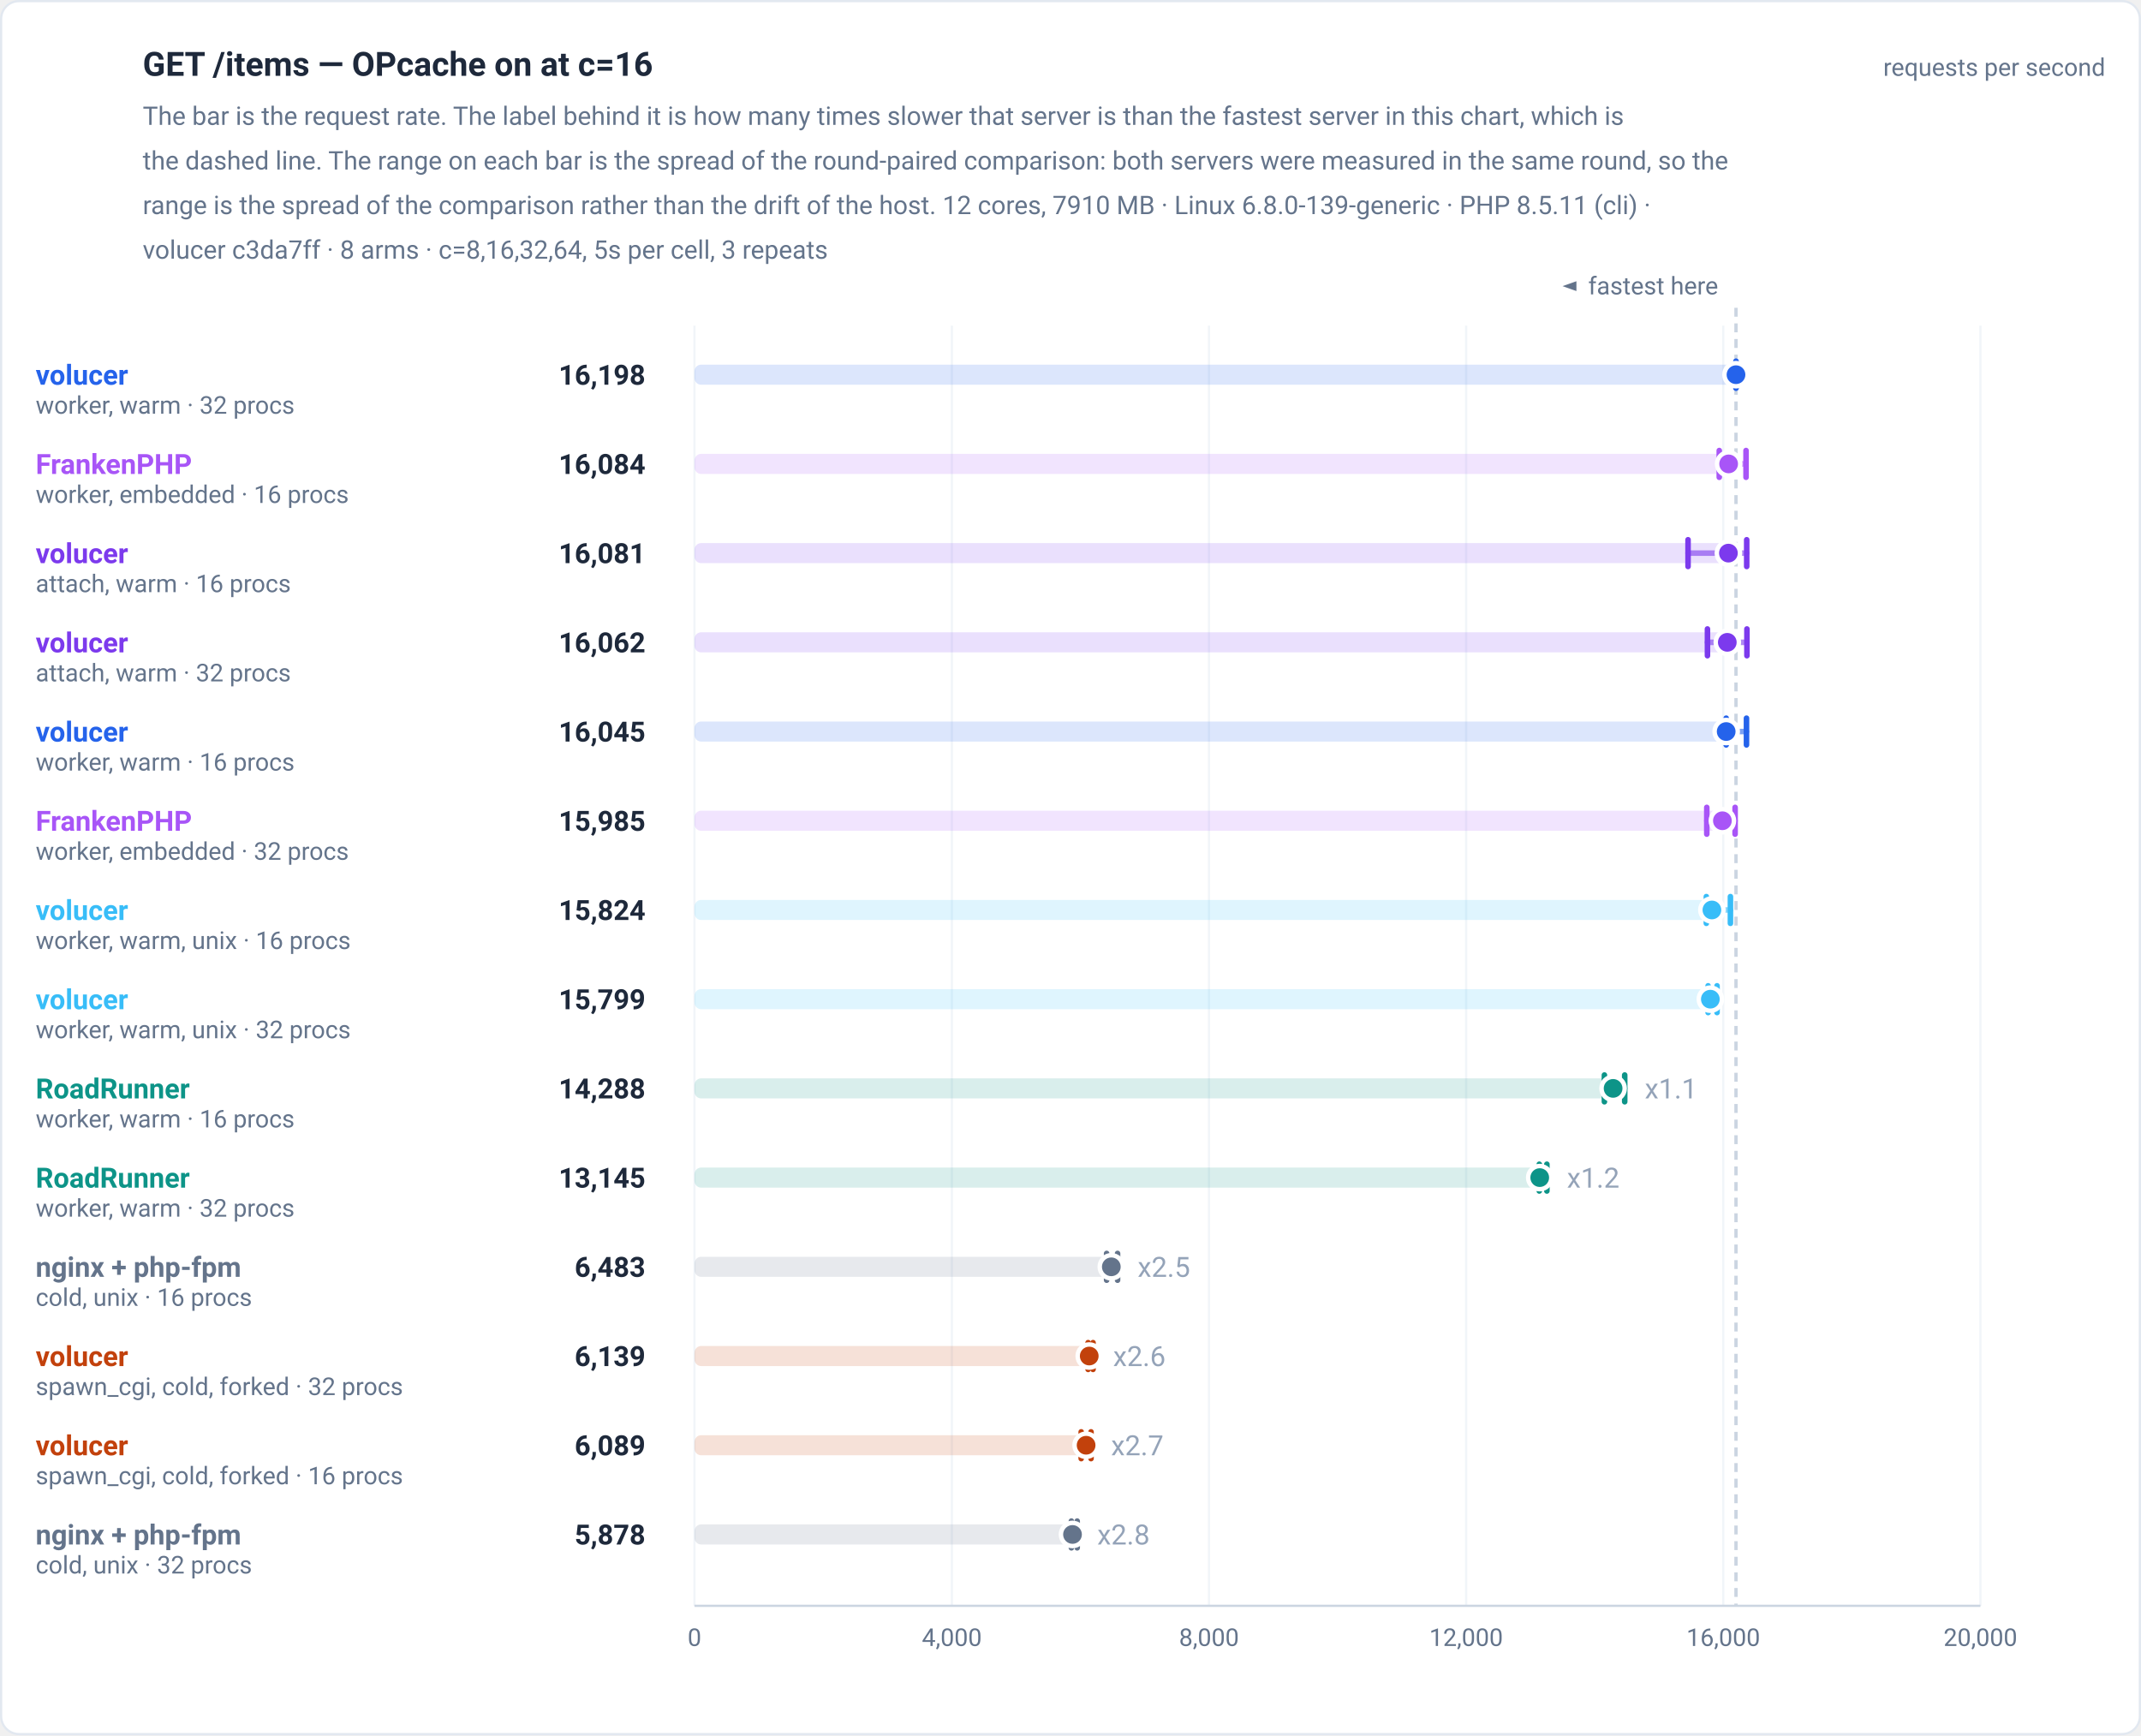
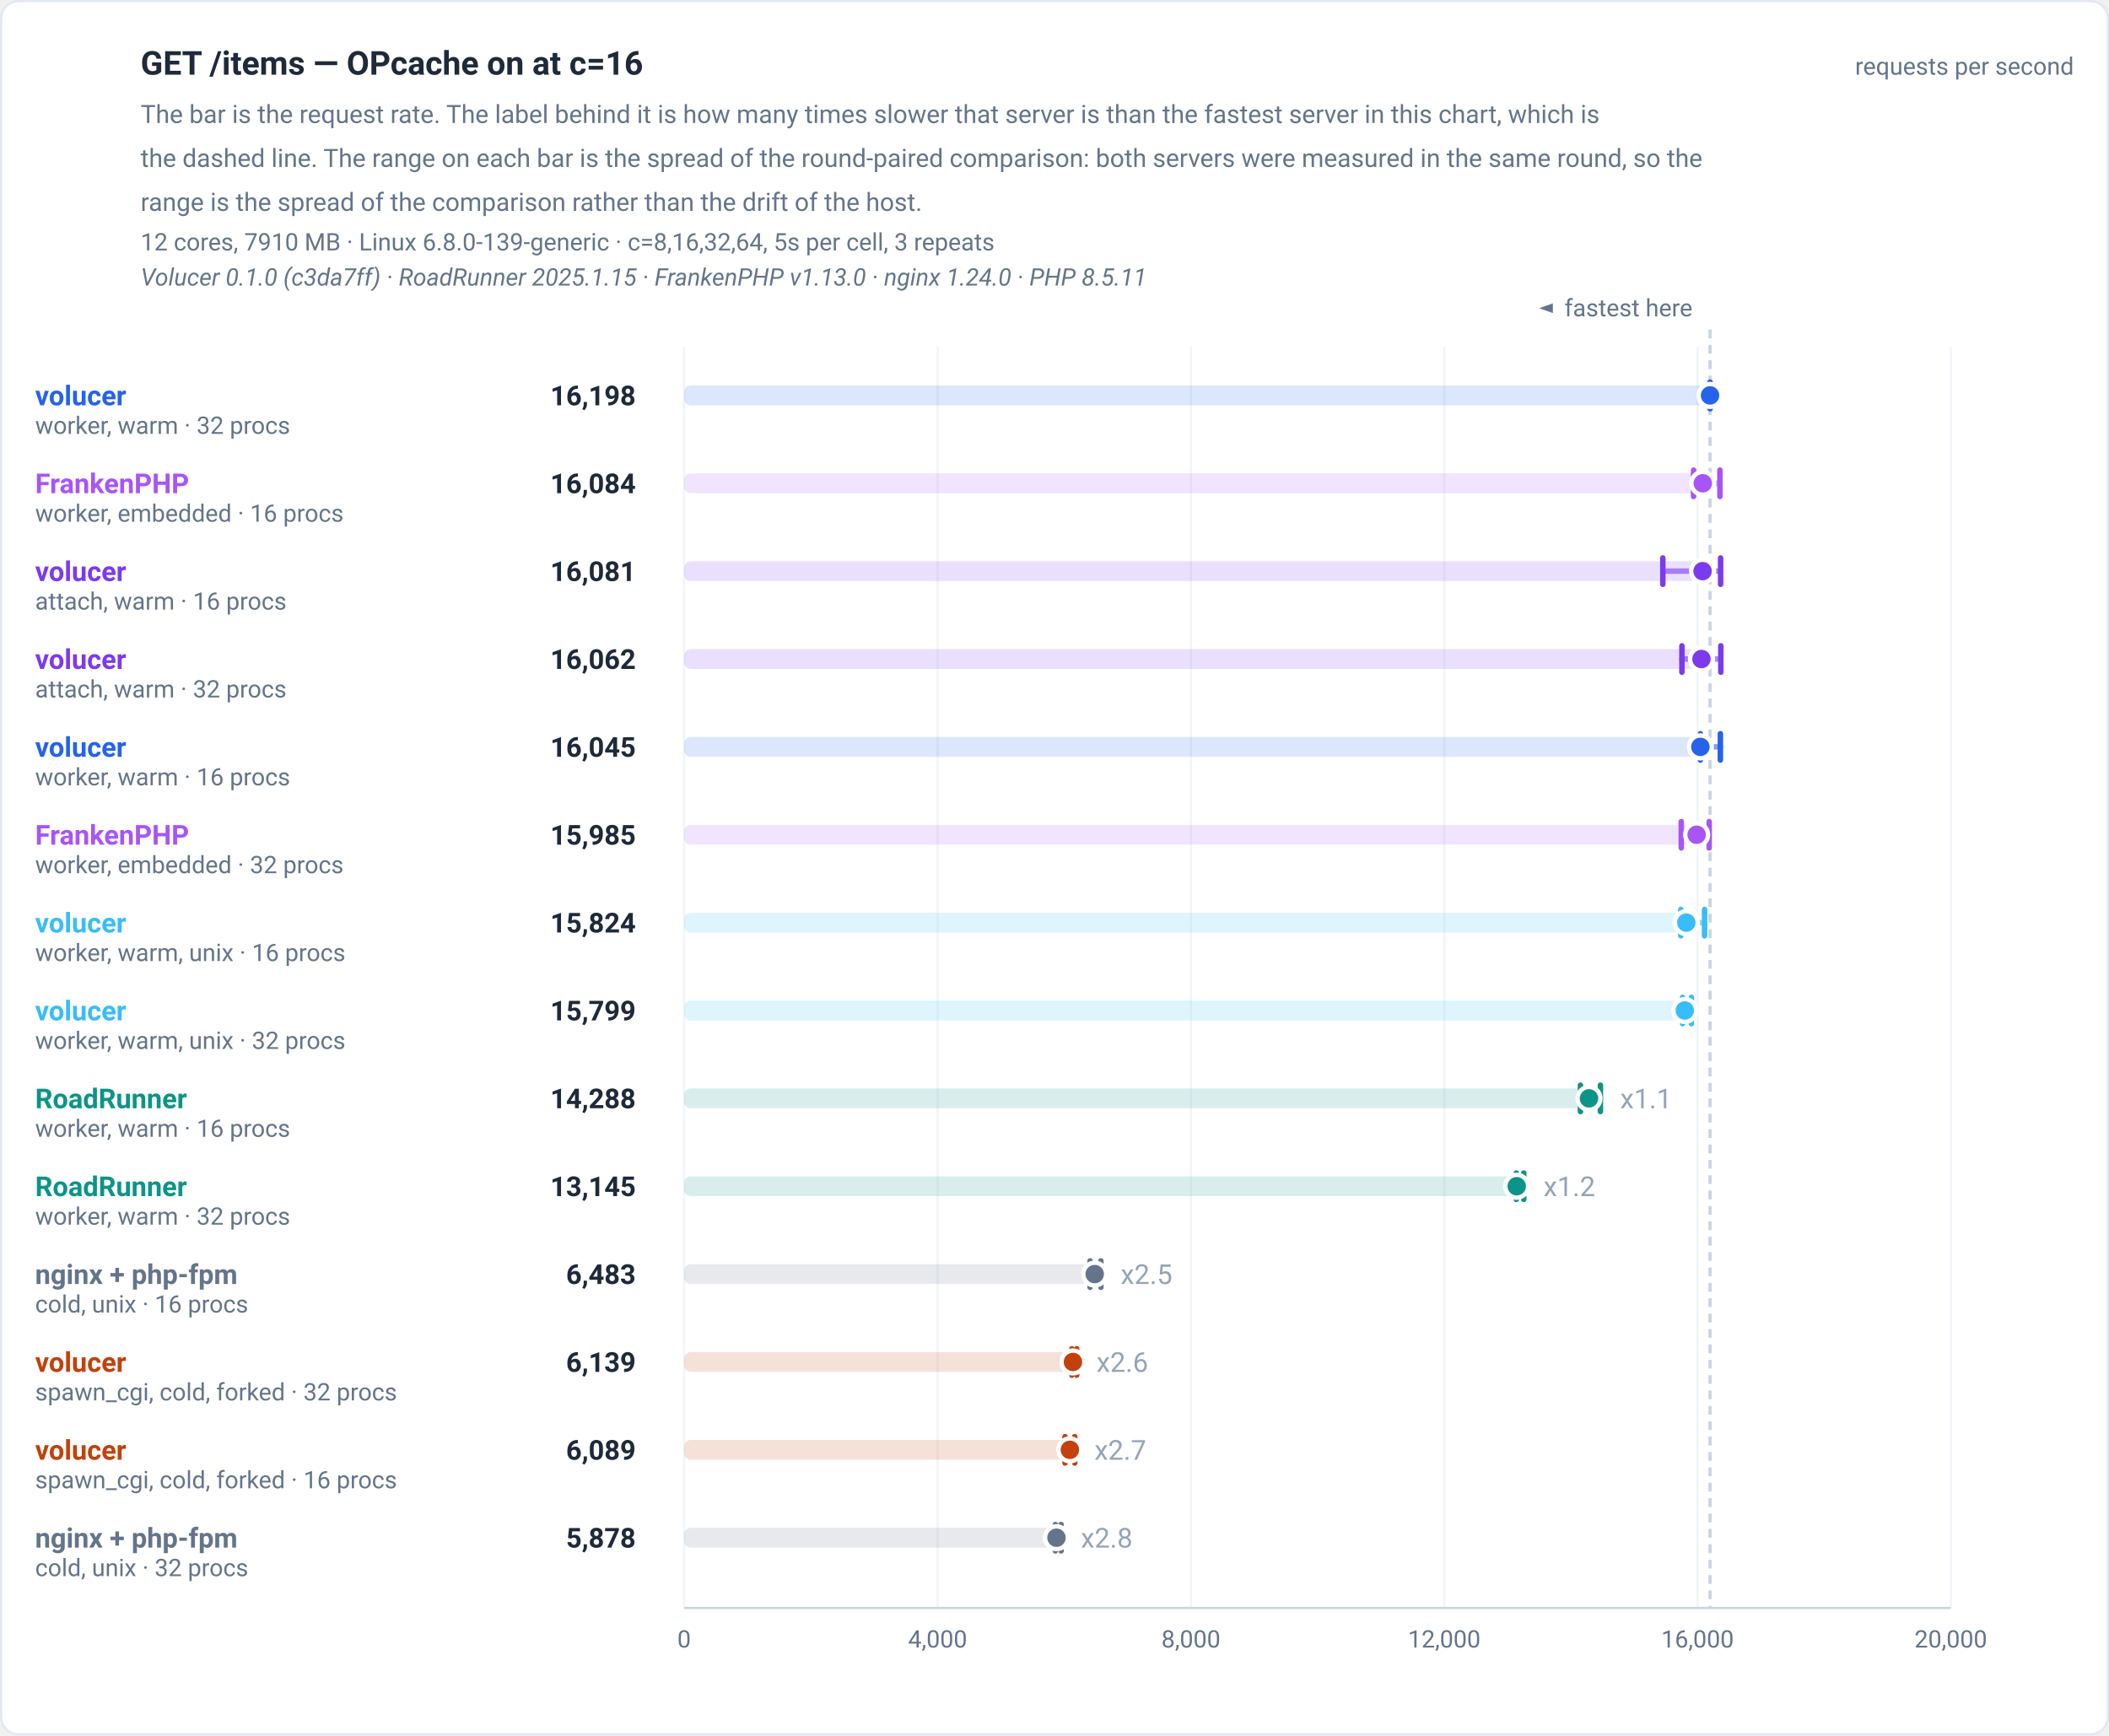
- <svg xmlns="http://www.w3.org/2000/svg" width="960" height="778" viewBox="0 0 960 778" role="img" aria-label="GET /items — OPcache on at c=16">
-   <rect x="0.5" y="0.5" width="959" height="777" rx="8" fill="#ffffff" stroke="#e2e8f0" />
+ <svg xmlns="http://www.w3.org/2000/svg" width="960" height="790" viewBox="0 0 960 790" role="img" aria-label="GET /items — OPcache on at c=16">
+   <rect x="0.5" y="0.5" width="959" height="789" rx="8" fill="#ffffff" stroke="#e2e8f0" />
  <text x="64.0" y="34.0" font-family="-apple-system,BlinkMacSystemFont,'Segoe UI',Roboto,Helvetica,Arial,sans-serif" font-size="15" fill="#1e293b" text-anchor="start" font-weight="600">GET /items — OPcache on at c=16</text>
  <text x="64.0" y="56.0" font-family="-apple-system,BlinkMacSystemFont,'Segoe UI',Roboto,Helvetica,Arial,sans-serif" font-size="11.5" fill="#64748b" text-anchor="start" font-weight="normal">The bar is the request rate. The label behind it is how many times slower that server is than the fastest server in this chart, which is</text>
  <text x="64.0" y="76.0" font-family="-apple-system,BlinkMacSystemFont,'Segoe UI',Roboto,Helvetica,Arial,sans-serif" font-size="11.5" fill="#64748b" text-anchor="start" font-weight="normal">the dashed line. The range on each bar is the spread of the round-paired comparison: both servers were measured in the same round, so the</text>
-   <text x="64.0" y="96.0" font-family="-apple-system,BlinkMacSystemFont,'Segoe UI',Roboto,Helvetica,Arial,sans-serif" font-size="11.5" fill="#64748b" text-anchor="start" font-weight="normal">range is the spread of the comparison rather than the drift of the host. 12 cores, 7910 MB · Linux 6.8.0-139-generic · PHP 8.5.11 (cli) ·</text>
-   <text x="64.0" y="116.0" font-family="-apple-system,BlinkMacSystemFont,'Segoe UI',Roboto,Helvetica,Arial,sans-serif" font-size="11.5" fill="#64748b" text-anchor="start" font-weight="normal">volucer c3da7ff · 8 arms · c=8,16,32,64, 5s per cell, 3 repeats</text>
+   <text x="64.0" y="96.0" font-family="-apple-system,BlinkMacSystemFont,'Segoe UI',Roboto,Helvetica,Arial,sans-serif" font-size="11.5" fill="#64748b" text-anchor="start" font-weight="normal">range is the spread of the comparison rather than the drift of the host.</text>
+   <text x="64.0" y="114.0" font-family="-apple-system,BlinkMacSystemFont,'Segoe UI',Roboto,Helvetica,Arial,sans-serif" font-size="11" fill="#64748b" text-anchor="start" font-weight="normal">12 cores, 7910 MB · Linux 6.8.0-139-generic · c=8,16,32,64, 5s per cell, 3 repeats</text>
+   <text x="64.0" y="130.0" font-family="-apple-system,BlinkMacSystemFont,'Segoe UI',Roboto,Helvetica,Arial,sans-serif" font-size="11" fill="#64748b" text-anchor="start" font-weight="normal" font-style="italic">Volucer 0.1.0 (c3da7ff) · RoadRunner 2025.1.15 · FrankenPHP v1.13.0 · nginx 1.24.0 · PHP 8.5.11</text>
  <text x="944.0" y="34.0" font-family="-apple-system,BlinkMacSystemFont,'Segoe UI',Roboto,Helvetica,Arial,sans-serif" font-size="11" fill="#64748b" text-anchor="end" font-weight="normal">requests per second</text>
-   <line x1="311.4" y1="146.0" x2="311.4" y2="720.0" stroke="#f1f5f9" stroke-width="1" />
-   <text x="311.4" y="738.0" font-family="-apple-system,BlinkMacSystemFont,'Segoe UI',Roboto,Helvetica,Arial,sans-serif" font-size="11" fill="#64748b" text-anchor="middle" font-weight="normal">0</text>
-   <line x1="426.8" y1="146.0" x2="426.8" y2="720.0" stroke="#f1f5f9" stroke-width="1" />
-   <text x="426.8" y="738.0" font-family="-apple-system,BlinkMacSystemFont,'Segoe UI',Roboto,Helvetica,Arial,sans-serif" font-size="11" fill="#64748b" text-anchor="middle" font-weight="normal">4,000</text>
-   <line x1="542.1" y1="146.0" x2="542.1" y2="720.0" stroke="#f1f5f9" stroke-width="1" />
-   <text x="542.1" y="738.0" font-family="-apple-system,BlinkMacSystemFont,'Segoe UI',Roboto,Helvetica,Arial,sans-serif" font-size="11" fill="#64748b" text-anchor="middle" font-weight="normal">8,000</text>
-   <line x1="657.4" y1="146.0" x2="657.4" y2="720.0" stroke="#f1f5f9" stroke-width="1" />
-   <text x="657.4" y="738.0" font-family="-apple-system,BlinkMacSystemFont,'Segoe UI',Roboto,Helvetica,Arial,sans-serif" font-size="11" fill="#64748b" text-anchor="middle" font-weight="normal">12,000</text>
-   <line x1="772.7" y1="146.0" x2="772.7" y2="720.0" stroke="#f1f5f9" stroke-width="1" />
-   <text x="772.7" y="738.0" font-family="-apple-system,BlinkMacSystemFont,'Segoe UI',Roboto,Helvetica,Arial,sans-serif" font-size="11" fill="#64748b" text-anchor="middle" font-weight="normal">16,000</text>
-   <line x1="888.0" y1="146.0" x2="888.0" y2="720.0" stroke="#f1f5f9" stroke-width="1" />
-   <text x="888.0" y="738.0" font-family="-apple-system,BlinkMacSystemFont,'Segoe UI',Roboto,Helvetica,Arial,sans-serif" font-size="11" fill="#64748b" text-anchor="middle" font-weight="normal">20,000</text>
-   <line x1="778.4" y1="138.0" x2="778.4" y2="720.0" stroke="#cbd5e1" stroke-width="1.5" stroke-dasharray="4 3" />
-   <text x="770.4" y="132.0" font-family="-apple-system,BlinkMacSystemFont,'Segoe UI',Roboto,Helvetica,Arial,sans-serif" font-size="11" fill="#64748b" text-anchor="end" font-weight="normal">◄ fastest here</text>
-   <line x1="311.4" y1="720.0" x2="888.0" y2="720.0" stroke="#cbd5e1" stroke-width="1" />
-   <rect x="311.4" y="163.5" width="467.0" height="9.0" rx="3" fill="#2563eb" fill-opacity="0.16" />
-   <line x1="778.4" y1="168.0" x2="778.4" y2="168.0" stroke="#2563eb" stroke-width="2.5" stroke-linecap="round" opacity="0.6" />
-   <line x1="778.4" y1="162.0" x2="778.4" y2="174.0" stroke="#2563eb" stroke-width="2.5" stroke-linecap="round" />
-   <line x1="778.4" y1="162.0" x2="778.4" y2="174.0" stroke="#2563eb" stroke-width="2.5" stroke-linecap="round" />
-   <circle cx="778.4" cy="168.0" r="5.2" fill="#2563eb" stroke="#ffffff" stroke-width="2" />
-   <text x="16.0" y="172.5" font-family="-apple-system,BlinkMacSystemFont,'Segoe UI',Roboto,Helvetica,Arial,sans-serif" font-size="12.5" fill="#2563eb" text-anchor="start" font-weight="700">volucer</text>
-   <text x="16.0" y="185.5" font-family="-apple-system,BlinkMacSystemFont,'Segoe UI',Roboto,Helvetica,Arial,sans-serif" font-size="11" fill="#64748b" text-anchor="start" font-weight="normal">worker, warm · 32 procs</text>
-   <text x="289.4" y="172.5" font-family="-apple-system,BlinkMacSystemFont,'Segoe UI',Roboto,Helvetica,Arial,sans-serif" font-size="12.5" fill="#1e293b" text-anchor="end" font-weight="700">16,198</text>
-   <rect x="311.4" y="203.5" width="463.7" height="9.0" rx="3" fill="#a855f7" fill-opacity="0.16" />
-   <line x1="770.9" y1="208.0" x2="782.9" y2="208.0" stroke="#a855f7" stroke-width="2.5" stroke-linecap="round" opacity="0.6" />
-   <line x1="770.9" y1="202.0" x2="770.9" y2="214.0" stroke="#a855f7" stroke-width="2.5" stroke-linecap="round" />
-   <line x1="782.9" y1="202.0" x2="782.9" y2="214.0" stroke="#a855f7" stroke-width="2.5" stroke-linecap="round" />
-   <circle cx="775.1" cy="208.0" r="5.2" fill="#a855f7" stroke="#ffffff" stroke-width="2" />
-   <text x="16.0" y="212.5" font-family="-apple-system,BlinkMacSystemFont,'Segoe UI',Roboto,Helvetica,Arial,sans-serif" font-size="12.5" fill="#a855f7" text-anchor="start" font-weight="700">FrankenPHP</text>
-   <text x="16.0" y="225.5" font-family="-apple-system,BlinkMacSystemFont,'Segoe UI',Roboto,Helvetica,Arial,sans-serif" font-size="11" fill="#64748b" text-anchor="start" font-weight="normal">worker, embedded · 16 procs</text>
-   <text x="289.4" y="212.5" font-family="-apple-system,BlinkMacSystemFont,'Segoe UI',Roboto,Helvetica,Arial,sans-serif" font-size="12.5" fill="#1e293b" text-anchor="end" font-weight="700">16,084</text>
-   <rect x="311.4" y="243.5" width="463.6" height="9.0" rx="3" fill="#7c3aed" fill-opacity="0.16" />
-   <line x1="756.9" y1="248.0" x2="783.2" y2="248.0" stroke="#7c3aed" stroke-width="2.5" stroke-linecap="round" opacity="0.6" />
-   <line x1="756.9" y1="242.0" x2="756.9" y2="254.0" stroke="#7c3aed" stroke-width="2.5" stroke-linecap="round" />
-   <line x1="783.2" y1="242.0" x2="783.2" y2="254.0" stroke="#7c3aed" stroke-width="2.5" stroke-linecap="round" />
-   <circle cx="775.0" cy="248.0" r="5.2" fill="#7c3aed" stroke="#ffffff" stroke-width="2" />
-   <text x="16.0" y="252.5" font-family="-apple-system,BlinkMacSystemFont,'Segoe UI',Roboto,Helvetica,Arial,sans-serif" font-size="12.5" fill="#7c3aed" text-anchor="start" font-weight="700">volucer</text>
-   <text x="16.0" y="265.5" font-family="-apple-system,BlinkMacSystemFont,'Segoe UI',Roboto,Helvetica,Arial,sans-serif" font-size="11" fill="#64748b" text-anchor="start" font-weight="normal">attach, warm · 16 procs</text>
-   <text x="289.4" y="252.5" font-family="-apple-system,BlinkMacSystemFont,'Segoe UI',Roboto,Helvetica,Arial,sans-serif" font-size="12.5" fill="#1e293b" text-anchor="end" font-weight="700">16,081</text>
-   <rect x="311.4" y="283.5" width="463.0" height="9.0" rx="3" fill="#7c3aed" fill-opacity="0.16" />
-   <line x1="765.6" y1="288.0" x2="783.3" y2="288.0" stroke="#7c3aed" stroke-width="2.5" stroke-linecap="round" opacity="0.6" />
-   <line x1="765.6" y1="282.0" x2="765.6" y2="294.0" stroke="#7c3aed" stroke-width="2.5" stroke-linecap="round" />
-   <line x1="783.3" y1="282.0" x2="783.3" y2="294.0" stroke="#7c3aed" stroke-width="2.5" stroke-linecap="round" />
-   <circle cx="774.5" cy="288.0" r="5.2" fill="#7c3aed" stroke="#ffffff" stroke-width="2" />
-   <text x="16.0" y="292.5" font-family="-apple-system,BlinkMacSystemFont,'Segoe UI',Roboto,Helvetica,Arial,sans-serif" font-size="12.5" fill="#7c3aed" text-anchor="start" font-weight="700">volucer</text>
-   <text x="16.0" y="305.5" font-family="-apple-system,BlinkMacSystemFont,'Segoe UI',Roboto,Helvetica,Arial,sans-serif" font-size="11" fill="#64748b" text-anchor="start" font-weight="normal">attach, warm · 32 procs</text>
-   <text x="289.4" y="292.5" font-family="-apple-system,BlinkMacSystemFont,'Segoe UI',Roboto,Helvetica,Arial,sans-serif" font-size="12.5" fill="#1e293b" text-anchor="end" font-weight="700">16,062</text>
-   <rect x="311.4" y="323.5" width="462.5" height="9.0" rx="3" fill="#2563eb" fill-opacity="0.16" />
-   <line x1="774.0" y1="328.0" x2="783.1" y2="328.0" stroke="#2563eb" stroke-width="2.5" stroke-linecap="round" opacity="0.6" />
-   <line x1="774.0" y1="322.0" x2="774.0" y2="334.0" stroke="#2563eb" stroke-width="2.5" stroke-linecap="round" />
-   <line x1="783.1" y1="322.0" x2="783.1" y2="334.0" stroke="#2563eb" stroke-width="2.5" stroke-linecap="round" />
-   <circle cx="774.0" cy="328.0" r="5.2" fill="#2563eb" stroke="#ffffff" stroke-width="2" />
-   <text x="16.0" y="332.5" font-family="-apple-system,BlinkMacSystemFont,'Segoe UI',Roboto,Helvetica,Arial,sans-serif" font-size="12.5" fill="#2563eb" text-anchor="start" font-weight="700">volucer</text>
-   <text x="16.0" y="345.5" font-family="-apple-system,BlinkMacSystemFont,'Segoe UI',Roboto,Helvetica,Arial,sans-serif" font-size="11" fill="#64748b" text-anchor="start" font-weight="normal">worker, warm · 16 procs</text>
-   <text x="289.4" y="332.5" font-family="-apple-system,BlinkMacSystemFont,'Segoe UI',Roboto,Helvetica,Arial,sans-serif" font-size="12.5" fill="#1e293b" text-anchor="end" font-weight="700">16,045</text>
-   <rect x="311.4" y="363.5" width="460.8" height="9.0" rx="3" fill="#a855f7" fill-opacity="0.16" />
-   <line x1="765.3" y1="368.0" x2="778.0" y2="368.0" stroke="#a855f7" stroke-width="2.5" stroke-linecap="round" opacity="0.6" />
-   <line x1="765.3" y1="362.0" x2="765.3" y2="374.0" stroke="#a855f7" stroke-width="2.5" stroke-linecap="round" />
-   <line x1="778.0" y1="362.0" x2="778.0" y2="374.0" stroke="#a855f7" stroke-width="2.5" stroke-linecap="round" />
-   <circle cx="772.3" cy="368.0" r="5.2" fill="#a855f7" stroke="#ffffff" stroke-width="2" />
-   <text x="16.0" y="372.5" font-family="-apple-system,BlinkMacSystemFont,'Segoe UI',Roboto,Helvetica,Arial,sans-serif" font-size="12.5" fill="#a855f7" text-anchor="start" font-weight="700">FrankenPHP</text>
-   <text x="16.0" y="385.5" font-family="-apple-system,BlinkMacSystemFont,'Segoe UI',Roboto,Helvetica,Arial,sans-serif" font-size="11" fill="#64748b" text-anchor="start" font-weight="normal">worker, embedded · 32 procs</text>
-   <text x="289.4" y="372.5" font-family="-apple-system,BlinkMacSystemFont,'Segoe UI',Roboto,Helvetica,Arial,sans-serif" font-size="12.5" fill="#1e293b" text-anchor="end" font-weight="700">15,985</text>
-   <rect x="311.4" y="403.5" width="456.2" height="9.0" rx="3" fill="#38bdf8" fill-opacity="0.16" />
-   <line x1="765.1" y1="408.0" x2="775.9" y2="408.0" stroke="#38bdf8" stroke-width="2.5" stroke-linecap="round" opacity="0.6" />
-   <line x1="765.1" y1="402.0" x2="765.1" y2="414.0" stroke="#38bdf8" stroke-width="2.5" stroke-linecap="round" />
-   <line x1="775.9" y1="402.0" x2="775.9" y2="414.0" stroke="#38bdf8" stroke-width="2.5" stroke-linecap="round" />
-   <circle cx="767.6" cy="408.0" r="5.2" fill="#38bdf8" stroke="#ffffff" stroke-width="2" />
-   <text x="16.0" y="412.5" font-family="-apple-system,BlinkMacSystemFont,'Segoe UI',Roboto,Helvetica,Arial,sans-serif" font-size="12.5" fill="#38bdf8" text-anchor="start" font-weight="700">volucer</text>
-   <text x="16.0" y="425.5" font-family="-apple-system,BlinkMacSystemFont,'Segoe UI',Roboto,Helvetica,Arial,sans-serif" font-size="11" fill="#64748b" text-anchor="start" font-weight="normal">worker, warm, unix · 16 procs</text>
-   <text x="289.4" y="412.5" font-family="-apple-system,BlinkMacSystemFont,'Segoe UI',Roboto,Helvetica,Arial,sans-serif" font-size="12.5" fill="#1e293b" text-anchor="end" font-weight="700">15,824</text>
-   <rect x="311.4" y="443.5" width="455.5" height="9.0" rx="3" fill="#38bdf8" fill-opacity="0.16" />
-   <line x1="765.9" y1="448.0" x2="769.9" y2="448.0" stroke="#38bdf8" stroke-width="2.5" stroke-linecap="round" opacity="0.6" />
-   <line x1="765.9" y1="442.0" x2="765.9" y2="454.0" stroke="#38bdf8" stroke-width="2.5" stroke-linecap="round" />
-   <line x1="769.9" y1="442.0" x2="769.9" y2="454.0" stroke="#38bdf8" stroke-width="2.5" stroke-linecap="round" />
-   <circle cx="766.9" cy="448.0" r="5.2" fill="#38bdf8" stroke="#ffffff" stroke-width="2" />
-   <text x="16.0" y="452.5" font-family="-apple-system,BlinkMacSystemFont,'Segoe UI',Roboto,Helvetica,Arial,sans-serif" font-size="12.5" fill="#38bdf8" text-anchor="start" font-weight="700">volucer</text>
-   <text x="16.0" y="465.5" font-family="-apple-system,BlinkMacSystemFont,'Segoe UI',Roboto,Helvetica,Arial,sans-serif" font-size="11" fill="#64748b" text-anchor="start" font-weight="normal">worker, warm, unix · 32 procs</text>
-   <text x="289.4" y="452.5" font-family="-apple-system,BlinkMacSystemFont,'Segoe UI',Roboto,Helvetica,Arial,sans-serif" font-size="12.5" fill="#1e293b" text-anchor="end" font-weight="700">15,799</text>
-   <rect x="311.4" y="483.5" width="411.9" height="9.0" rx="3" fill="#0d9488" fill-opacity="0.16" />
-   <line x1="719.4" y1="488.0" x2="728.5" y2="488.0" stroke="#0d9488" stroke-width="2.5" stroke-linecap="round" opacity="0.6" />
-   <line x1="719.4" y1="482.0" x2="719.4" y2="494.0" stroke="#0d9488" stroke-width="2.5" stroke-linecap="round" />
-   <line x1="728.5" y1="482.0" x2="728.5" y2="494.0" stroke="#0d9488" stroke-width="2.5" stroke-linecap="round" />
-   <circle cx="723.3" cy="488.0" r="5.2" fill="#0d9488" stroke="#ffffff" stroke-width="2" />
-   <text x="16.0" y="492.5" font-family="-apple-system,BlinkMacSystemFont,'Segoe UI',Roboto,Helvetica,Arial,sans-serif" font-size="12.5" fill="#0d9488" text-anchor="start" font-weight="700">RoadRunner</text>
-   <text x="16.0" y="505.5" font-family="-apple-system,BlinkMacSystemFont,'Segoe UI',Roboto,Helvetica,Arial,sans-serif" font-size="11" fill="#64748b" text-anchor="start" font-weight="normal">worker, warm · 16 procs</text>
-   <text x="289.4" y="492.5" font-family="-apple-system,BlinkMacSystemFont,'Segoe UI',Roboto,Helvetica,Arial,sans-serif" font-size="12.5" fill="#1e293b" text-anchor="end" font-weight="700">14,288</text>
-   <text x="737.5" y="492.5" font-family="-apple-system,BlinkMacSystemFont,'Segoe UI',Roboto,Helvetica,Arial,sans-serif" font-size="12.5" fill="#94a3b8" text-anchor="start" font-weight="normal">x1.1</text>
-   <rect x="311.4" y="523.5" width="379.0" height="9.0" rx="3" fill="#0d9488" fill-opacity="0.16" />
-   <line x1="690.2" y1="528.0" x2="693.6" y2="528.0" stroke="#0d9488" stroke-width="2.5" stroke-linecap="round" opacity="0.6" />
-   <line x1="690.2" y1="522.0" x2="690.2" y2="534.0" stroke="#0d9488" stroke-width="2.5" stroke-linecap="round" />
-   <line x1="693.6" y1="522.0" x2="693.6" y2="534.0" stroke="#0d9488" stroke-width="2.5" stroke-linecap="round" />
-   <circle cx="690.4" cy="528.0" r="5.2" fill="#0d9488" stroke="#ffffff" stroke-width="2" />
-   <text x="16.0" y="532.5" font-family="-apple-system,BlinkMacSystemFont,'Segoe UI',Roboto,Helvetica,Arial,sans-serif" font-size="12.5" fill="#0d9488" text-anchor="start" font-weight="700">RoadRunner</text>
-   <text x="16.0" y="545.5" font-family="-apple-system,BlinkMacSystemFont,'Segoe UI',Roboto,Helvetica,Arial,sans-serif" font-size="11" fill="#64748b" text-anchor="start" font-weight="normal">worker, warm · 32 procs</text>
-   <text x="289.4" y="532.5" font-family="-apple-system,BlinkMacSystemFont,'Segoe UI',Roboto,Helvetica,Arial,sans-serif" font-size="12.5" fill="#1e293b" text-anchor="end" font-weight="700">13,145</text>
-   <text x="702.6" y="532.5" font-family="-apple-system,BlinkMacSystemFont,'Segoe UI',Roboto,Helvetica,Arial,sans-serif" font-size="12.5" fill="#94a3b8" text-anchor="start" font-weight="normal">x1.2</text>
-   <rect x="311.4" y="563.5" width="186.9" height="9.0" rx="3" fill="#64748b" fill-opacity="0.16" />
-   <line x1="496.2" y1="568.0" x2="501.1" y2="568.0" stroke="#64748b" stroke-width="2.5" stroke-linecap="round" opacity="0.6" />
-   <line x1="496.2" y1="562.0" x2="496.2" y2="574.0" stroke="#64748b" stroke-width="2.5" stroke-linecap="round" />
-   <line x1="501.1" y1="562.0" x2="501.1" y2="574.0" stroke="#64748b" stroke-width="2.5" stroke-linecap="round" />
-   <circle cx="498.3" cy="568.0" r="5.2" fill="#64748b" stroke="#ffffff" stroke-width="2" />
-   <text x="16.0" y="572.5" font-family="-apple-system,BlinkMacSystemFont,'Segoe UI',Roboto,Helvetica,Arial,sans-serif" font-size="12.5" fill="#64748b" text-anchor="start" font-weight="700">nginx + php-fpm</text>
-   <text x="16.0" y="585.5" font-family="-apple-system,BlinkMacSystemFont,'Segoe UI',Roboto,Helvetica,Arial,sans-serif" font-size="11" fill="#64748b" text-anchor="start" font-weight="normal">cold, unix · 16 procs</text>
-   <text x="289.4" y="572.5" font-family="-apple-system,BlinkMacSystemFont,'Segoe UI',Roboto,Helvetica,Arial,sans-serif" font-size="12.5" fill="#1e293b" text-anchor="end" font-weight="700">6,483</text>
-   <text x="510.1" y="572.5" font-family="-apple-system,BlinkMacSystemFont,'Segoe UI',Roboto,Helvetica,Arial,sans-serif" font-size="12.5" fill="#94a3b8" text-anchor="start" font-weight="normal">x2.5</text>
-   <rect x="311.4" y="603.5" width="177.0" height="9.0" rx="3" fill="#c2410c" fill-opacity="0.16" />
-   <line x1="487.9" y1="608.0" x2="490.1" y2="608.0" stroke="#c2410c" stroke-width="2.5" stroke-linecap="round" opacity="0.6" />
-   <line x1="487.9" y1="602.0" x2="487.9" y2="614.0" stroke="#c2410c" stroke-width="2.5" stroke-linecap="round" />
-   <line x1="490.1" y1="602.0" x2="490.1" y2="614.0" stroke="#c2410c" stroke-width="2.5" stroke-linecap="round" />
-   <circle cx="488.4" cy="608.0" r="5.2" fill="#c2410c" stroke="#ffffff" stroke-width="2" />
-   <text x="16.0" y="612.5" font-family="-apple-system,BlinkMacSystemFont,'Segoe UI',Roboto,Helvetica,Arial,sans-serif" font-size="12.5" fill="#c2410c" text-anchor="start" font-weight="700">volucer</text>
-   <text x="16.0" y="625.5" font-family="-apple-system,BlinkMacSystemFont,'Segoe UI',Roboto,Helvetica,Arial,sans-serif" font-size="11" fill="#64748b" text-anchor="start" font-weight="normal">spawn_cgi, cold, forked · 32 procs</text>
-   <text x="289.4" y="612.5" font-family="-apple-system,BlinkMacSystemFont,'Segoe UI',Roboto,Helvetica,Arial,sans-serif" font-size="12.5" fill="#1e293b" text-anchor="end" font-weight="700">6,139</text>
-   <text x="499.1" y="612.5" font-family="-apple-system,BlinkMacSystemFont,'Segoe UI',Roboto,Helvetica,Arial,sans-serif" font-size="12.5" fill="#94a3b8" text-anchor="start" font-weight="normal">x2.6</text>
-   <rect x="311.4" y="643.5" width="175.5" height="9.0" rx="3" fill="#c2410c" fill-opacity="0.16" />
-   <line x1="484.8" y1="648.0" x2="489.2" y2="648.0" stroke="#c2410c" stroke-width="2.5" stroke-linecap="round" opacity="0.6" />
-   <line x1="484.8" y1="642.0" x2="484.8" y2="654.0" stroke="#c2410c" stroke-width="2.5" stroke-linecap="round" />
-   <line x1="489.2" y1="642.0" x2="489.2" y2="654.0" stroke="#c2410c" stroke-width="2.5" stroke-linecap="round" />
-   <circle cx="487.0" cy="648.0" r="5.2" fill="#c2410c" stroke="#ffffff" stroke-width="2" />
-   <text x="16.0" y="652.5" font-family="-apple-system,BlinkMacSystemFont,'Segoe UI',Roboto,Helvetica,Arial,sans-serif" font-size="12.5" fill="#c2410c" text-anchor="start" font-weight="700">volucer</text>
-   <text x="16.0" y="665.5" font-family="-apple-system,BlinkMacSystemFont,'Segoe UI',Roboto,Helvetica,Arial,sans-serif" font-size="11" fill="#64748b" text-anchor="start" font-weight="normal">spawn_cgi, cold, forked · 16 procs</text>
-   <text x="289.4" y="652.5" font-family="-apple-system,BlinkMacSystemFont,'Segoe UI',Roboto,Helvetica,Arial,sans-serif" font-size="12.5" fill="#1e293b" text-anchor="end" font-weight="700">6,089</text>
-   <text x="498.2" y="652.5" font-family="-apple-system,BlinkMacSystemFont,'Segoe UI',Roboto,Helvetica,Arial,sans-serif" font-size="12.5" fill="#94a3b8" text-anchor="start" font-weight="normal">x2.7</text>
-   <rect x="311.4" y="683.5" width="169.5" height="9.0" rx="3" fill="#64748b" fill-opacity="0.16" />
-   <line x1="480.4" y1="688.0" x2="483.0" y2="688.0" stroke="#64748b" stroke-width="2.5" stroke-linecap="round" opacity="0.6" />
-   <line x1="480.4" y1="682.0" x2="480.4" y2="694.0" stroke="#64748b" stroke-width="2.5" stroke-linecap="round" />
-   <line x1="483.0" y1="682.0" x2="483.0" y2="694.0" stroke="#64748b" stroke-width="2.5" stroke-linecap="round" />
-   <circle cx="480.9" cy="688.0" r="5.2" fill="#64748b" stroke="#ffffff" stroke-width="2" />
-   <text x="16.0" y="692.5" font-family="-apple-system,BlinkMacSystemFont,'Segoe UI',Roboto,Helvetica,Arial,sans-serif" font-size="12.5" fill="#64748b" text-anchor="start" font-weight="700">nginx + php-fpm</text>
-   <text x="16.0" y="705.5" font-family="-apple-system,BlinkMacSystemFont,'Segoe UI',Roboto,Helvetica,Arial,sans-serif" font-size="11" fill="#64748b" text-anchor="start" font-weight="normal">cold, unix · 32 procs</text>
-   <text x="289.4" y="692.5" font-family="-apple-system,BlinkMacSystemFont,'Segoe UI',Roboto,Helvetica,Arial,sans-serif" font-size="12.5" fill="#1e293b" text-anchor="end" font-weight="700">5,878</text>
-   <text x="492.0" y="692.5" font-family="-apple-system,BlinkMacSystemFont,'Segoe UI',Roboto,Helvetica,Arial,sans-serif" font-size="12.5" fill="#94a3b8" text-anchor="start" font-weight="normal">x2.8</text>
+   <line x1="311.4" y1="158.0" x2="311.4" y2="732.0" stroke="#f1f5f9" stroke-width="1" />
+   <text x="311.4" y="750.0" font-family="-apple-system,BlinkMacSystemFont,'Segoe UI',Roboto,Helvetica,Arial,sans-serif" font-size="11" fill="#64748b" text-anchor="middle" font-weight="normal">0</text>
+   <line x1="426.8" y1="158.0" x2="426.8" y2="732.0" stroke="#f1f5f9" stroke-width="1" />
+   <text x="426.8" y="750.0" font-family="-apple-system,BlinkMacSystemFont,'Segoe UI',Roboto,Helvetica,Arial,sans-serif" font-size="11" fill="#64748b" text-anchor="middle" font-weight="normal">4,000</text>
+   <line x1="542.1" y1="158.0" x2="542.1" y2="732.0" stroke="#f1f5f9" stroke-width="1" />
+   <text x="542.1" y="750.0" font-family="-apple-system,BlinkMacSystemFont,'Segoe UI',Roboto,Helvetica,Arial,sans-serif" font-size="11" fill="#64748b" text-anchor="middle" font-weight="normal">8,000</text>
+   <line x1="657.4" y1="158.0" x2="657.4" y2="732.0" stroke="#f1f5f9" stroke-width="1" />
+   <text x="657.4" y="750.0" font-family="-apple-system,BlinkMacSystemFont,'Segoe UI',Roboto,Helvetica,Arial,sans-serif" font-size="11" fill="#64748b" text-anchor="middle" font-weight="normal">12,000</text>
+   <line x1="772.7" y1="158.0" x2="772.7" y2="732.0" stroke="#f1f5f9" stroke-width="1" />
+   <text x="772.7" y="750.0" font-family="-apple-system,BlinkMacSystemFont,'Segoe UI',Roboto,Helvetica,Arial,sans-serif" font-size="11" fill="#64748b" text-anchor="middle" font-weight="normal">16,000</text>
+   <line x1="888.0" y1="158.0" x2="888.0" y2="732.0" stroke="#f1f5f9" stroke-width="1" />
+   <text x="888.0" y="750.0" font-family="-apple-system,BlinkMacSystemFont,'Segoe UI',Roboto,Helvetica,Arial,sans-serif" font-size="11" fill="#64748b" text-anchor="middle" font-weight="normal">20,000</text>
+   <line x1="778.4" y1="150.0" x2="778.4" y2="732.0" stroke="#cbd5e1" stroke-width="1.5" stroke-dasharray="4 3" />
+   <text x="770.4" y="144.0" font-family="-apple-system,BlinkMacSystemFont,'Segoe UI',Roboto,Helvetica,Arial,sans-serif" font-size="11" fill="#64748b" text-anchor="end" font-weight="normal">◄ fastest here</text>
+   <line x1="311.4" y1="732.0" x2="888.0" y2="732.0" stroke="#cbd5e1" stroke-width="1" />
+   <rect x="311.4" y="175.5" width="467.0" height="9.0" rx="3" fill="#2563eb" fill-opacity="0.16" />
+   <line x1="778.4" y1="180.0" x2="778.4" y2="180.0" stroke="#2563eb" stroke-width="2.5" stroke-linecap="round" opacity="0.6" />
+   <line x1="778.4" y1="174.0" x2="778.4" y2="186.0" stroke="#2563eb" stroke-width="2.5" stroke-linecap="round" />
+   <line x1="778.4" y1="174.0" x2="778.4" y2="186.0" stroke="#2563eb" stroke-width="2.5" stroke-linecap="round" />
+   <circle cx="778.4" cy="180.0" r="5.2" fill="#2563eb" stroke="#ffffff" stroke-width="2" />
+   <text x="16.0" y="184.5" font-family="-apple-system,BlinkMacSystemFont,'Segoe UI',Roboto,Helvetica,Arial,sans-serif" font-size="12.5" fill="#2563eb" text-anchor="start" font-weight="700">volucer</text>
+   <text x="16.0" y="197.5" font-family="-apple-system,BlinkMacSystemFont,'Segoe UI',Roboto,Helvetica,Arial,sans-serif" font-size="11" fill="#64748b" text-anchor="start" font-weight="normal">worker, warm · 32 procs</text>
+   <text x="289.4" y="184.5" font-family="-apple-system,BlinkMacSystemFont,'Segoe UI',Roboto,Helvetica,Arial,sans-serif" font-size="12.5" fill="#1e293b" text-anchor="end" font-weight="700">16,198</text>
+   <rect x="311.4" y="215.5" width="463.7" height="9.0" rx="3" fill="#a855f7" fill-opacity="0.16" />
+   <line x1="770.9" y1="220.0" x2="782.9" y2="220.0" stroke="#a855f7" stroke-width="2.5" stroke-linecap="round" opacity="0.6" />
+   <line x1="770.9" y1="214.0" x2="770.9" y2="226.0" stroke="#a855f7" stroke-width="2.5" stroke-linecap="round" />
+   <line x1="782.9" y1="214.0" x2="782.9" y2="226.0" stroke="#a855f7" stroke-width="2.5" stroke-linecap="round" />
+   <circle cx="775.1" cy="220.0" r="5.2" fill="#a855f7" stroke="#ffffff" stroke-width="2" />
+   <text x="16.0" y="224.5" font-family="-apple-system,BlinkMacSystemFont,'Segoe UI',Roboto,Helvetica,Arial,sans-serif" font-size="12.5" fill="#a855f7" text-anchor="start" font-weight="700">FrankenPHP</text>
+   <text x="16.0" y="237.5" font-family="-apple-system,BlinkMacSystemFont,'Segoe UI',Roboto,Helvetica,Arial,sans-serif" font-size="11" fill="#64748b" text-anchor="start" font-weight="normal">worker, embedded · 16 procs</text>
+   <text x="289.4" y="224.5" font-family="-apple-system,BlinkMacSystemFont,'Segoe UI',Roboto,Helvetica,Arial,sans-serif" font-size="12.5" fill="#1e293b" text-anchor="end" font-weight="700">16,084</text>
+   <rect x="311.4" y="255.5" width="463.6" height="9.0" rx="3" fill="#7c3aed" fill-opacity="0.16" />
+   <line x1="756.9" y1="260.0" x2="783.2" y2="260.0" stroke="#7c3aed" stroke-width="2.5" stroke-linecap="round" opacity="0.6" />
+   <line x1="756.9" y1="254.0" x2="756.9" y2="266.0" stroke="#7c3aed" stroke-width="2.5" stroke-linecap="round" />
+   <line x1="783.2" y1="254.0" x2="783.2" y2="266.0" stroke="#7c3aed" stroke-width="2.5" stroke-linecap="round" />
+   <circle cx="775.0" cy="260.0" r="5.2" fill="#7c3aed" stroke="#ffffff" stroke-width="2" />
+   <text x="16.0" y="264.5" font-family="-apple-system,BlinkMacSystemFont,'Segoe UI',Roboto,Helvetica,Arial,sans-serif" font-size="12.5" fill="#7c3aed" text-anchor="start" font-weight="700">volucer</text>
+   <text x="16.0" y="277.5" font-family="-apple-system,BlinkMacSystemFont,'Segoe UI',Roboto,Helvetica,Arial,sans-serif" font-size="11" fill="#64748b" text-anchor="start" font-weight="normal">attach, warm · 16 procs</text>
+   <text x="289.4" y="264.5" font-family="-apple-system,BlinkMacSystemFont,'Segoe UI',Roboto,Helvetica,Arial,sans-serif" font-size="12.5" fill="#1e293b" text-anchor="end" font-weight="700">16,081</text>
+   <rect x="311.4" y="295.5" width="463.0" height="9.0" rx="3" fill="#7c3aed" fill-opacity="0.16" />
+   <line x1="765.6" y1="300.0" x2="783.3" y2="300.0" stroke="#7c3aed" stroke-width="2.5" stroke-linecap="round" opacity="0.6" />
+   <line x1="765.6" y1="294.0" x2="765.6" y2="306.0" stroke="#7c3aed" stroke-width="2.5" stroke-linecap="round" />
+   <line x1="783.3" y1="294.0" x2="783.3" y2="306.0" stroke="#7c3aed" stroke-width="2.5" stroke-linecap="round" />
+   <circle cx="774.5" cy="300.0" r="5.2" fill="#7c3aed" stroke="#ffffff" stroke-width="2" />
+   <text x="16.0" y="304.5" font-family="-apple-system,BlinkMacSystemFont,'Segoe UI',Roboto,Helvetica,Arial,sans-serif" font-size="12.5" fill="#7c3aed" text-anchor="start" font-weight="700">volucer</text>
+   <text x="16.0" y="317.5" font-family="-apple-system,BlinkMacSystemFont,'Segoe UI',Roboto,Helvetica,Arial,sans-serif" font-size="11" fill="#64748b" text-anchor="start" font-weight="normal">attach, warm · 32 procs</text>
+   <text x="289.4" y="304.5" font-family="-apple-system,BlinkMacSystemFont,'Segoe UI',Roboto,Helvetica,Arial,sans-serif" font-size="12.5" fill="#1e293b" text-anchor="end" font-weight="700">16,062</text>
+   <rect x="311.4" y="335.5" width="462.5" height="9.0" rx="3" fill="#2563eb" fill-opacity="0.16" />
+   <line x1="774.0" y1="340.0" x2="783.1" y2="340.0" stroke="#2563eb" stroke-width="2.5" stroke-linecap="round" opacity="0.6" />
+   <line x1="774.0" y1="334.0" x2="774.0" y2="346.0" stroke="#2563eb" stroke-width="2.5" stroke-linecap="round" />
+   <line x1="783.1" y1="334.0" x2="783.1" y2="346.0" stroke="#2563eb" stroke-width="2.5" stroke-linecap="round" />
+   <circle cx="774.0" cy="340.0" r="5.2" fill="#2563eb" stroke="#ffffff" stroke-width="2" />
+   <text x="16.0" y="344.5" font-family="-apple-system,BlinkMacSystemFont,'Segoe UI',Roboto,Helvetica,Arial,sans-serif" font-size="12.5" fill="#2563eb" text-anchor="start" font-weight="700">volucer</text>
+   <text x="16.0" y="357.5" font-family="-apple-system,BlinkMacSystemFont,'Segoe UI',Roboto,Helvetica,Arial,sans-serif" font-size="11" fill="#64748b" text-anchor="start" font-weight="normal">worker, warm · 16 procs</text>
+   <text x="289.4" y="344.5" font-family="-apple-system,BlinkMacSystemFont,'Segoe UI',Roboto,Helvetica,Arial,sans-serif" font-size="12.5" fill="#1e293b" text-anchor="end" font-weight="700">16,045</text>
+   <rect x="311.4" y="375.5" width="460.8" height="9.0" rx="3" fill="#a855f7" fill-opacity="0.16" />
+   <line x1="765.3" y1="380.0" x2="778.0" y2="380.0" stroke="#a855f7" stroke-width="2.5" stroke-linecap="round" opacity="0.6" />
+   <line x1="765.3" y1="374.0" x2="765.3" y2="386.0" stroke="#a855f7" stroke-width="2.5" stroke-linecap="round" />
+   <line x1="778.0" y1="374.0" x2="778.0" y2="386.0" stroke="#a855f7" stroke-width="2.5" stroke-linecap="round" />
+   <circle cx="772.3" cy="380.0" r="5.2" fill="#a855f7" stroke="#ffffff" stroke-width="2" />
+   <text x="16.0" y="384.5" font-family="-apple-system,BlinkMacSystemFont,'Segoe UI',Roboto,Helvetica,Arial,sans-serif" font-size="12.5" fill="#a855f7" text-anchor="start" font-weight="700">FrankenPHP</text>
+   <text x="16.0" y="397.5" font-family="-apple-system,BlinkMacSystemFont,'Segoe UI',Roboto,Helvetica,Arial,sans-serif" font-size="11" fill="#64748b" text-anchor="start" font-weight="normal">worker, embedded · 32 procs</text>
+   <text x="289.4" y="384.5" font-family="-apple-system,BlinkMacSystemFont,'Segoe UI',Roboto,Helvetica,Arial,sans-serif" font-size="12.5" fill="#1e293b" text-anchor="end" font-weight="700">15,985</text>
+   <rect x="311.4" y="415.5" width="456.2" height="9.0" rx="3" fill="#38bdf8" fill-opacity="0.16" />
+   <line x1="765.1" y1="420.0" x2="775.9" y2="420.0" stroke="#38bdf8" stroke-width="2.5" stroke-linecap="round" opacity="0.6" />
+   <line x1="765.1" y1="414.0" x2="765.1" y2="426.0" stroke="#38bdf8" stroke-width="2.5" stroke-linecap="round" />
+   <line x1="775.9" y1="414.0" x2="775.9" y2="426.0" stroke="#38bdf8" stroke-width="2.5" stroke-linecap="round" />
+   <circle cx="767.6" cy="420.0" r="5.2" fill="#38bdf8" stroke="#ffffff" stroke-width="2" />
+   <text x="16.0" y="424.5" font-family="-apple-system,BlinkMacSystemFont,'Segoe UI',Roboto,Helvetica,Arial,sans-serif" font-size="12.5" fill="#38bdf8" text-anchor="start" font-weight="700">volucer</text>
+   <text x="16.0" y="437.5" font-family="-apple-system,BlinkMacSystemFont,'Segoe UI',Roboto,Helvetica,Arial,sans-serif" font-size="11" fill="#64748b" text-anchor="start" font-weight="normal">worker, warm, unix · 16 procs</text>
+   <text x="289.4" y="424.5" font-family="-apple-system,BlinkMacSystemFont,'Segoe UI',Roboto,Helvetica,Arial,sans-serif" font-size="12.5" fill="#1e293b" text-anchor="end" font-weight="700">15,824</text>
+   <rect x="311.4" y="455.5" width="455.5" height="9.0" rx="3" fill="#38bdf8" fill-opacity="0.16" />
+   <line x1="765.9" y1="460.0" x2="769.9" y2="460.0" stroke="#38bdf8" stroke-width="2.5" stroke-linecap="round" opacity="0.6" />
+   <line x1="765.9" y1="454.0" x2="765.9" y2="466.0" stroke="#38bdf8" stroke-width="2.5" stroke-linecap="round" />
+   <line x1="769.9" y1="454.0" x2="769.9" y2="466.0" stroke="#38bdf8" stroke-width="2.5" stroke-linecap="round" />
+   <circle cx="766.9" cy="460.0" r="5.2" fill="#38bdf8" stroke="#ffffff" stroke-width="2" />
+   <text x="16.0" y="464.5" font-family="-apple-system,BlinkMacSystemFont,'Segoe UI',Roboto,Helvetica,Arial,sans-serif" font-size="12.5" fill="#38bdf8" text-anchor="start" font-weight="700">volucer</text>
+   <text x="16.0" y="477.5" font-family="-apple-system,BlinkMacSystemFont,'Segoe UI',Roboto,Helvetica,Arial,sans-serif" font-size="11" fill="#64748b" text-anchor="start" font-weight="normal">worker, warm, unix · 32 procs</text>
+   <text x="289.4" y="464.5" font-family="-apple-system,BlinkMacSystemFont,'Segoe UI',Roboto,Helvetica,Arial,sans-serif" font-size="12.5" fill="#1e293b" text-anchor="end" font-weight="700">15,799</text>
+   <rect x="311.4" y="495.5" width="411.9" height="9.0" rx="3" fill="#0d9488" fill-opacity="0.16" />
+   <line x1="719.4" y1="500.0" x2="728.5" y2="500.0" stroke="#0d9488" stroke-width="2.5" stroke-linecap="round" opacity="0.6" />
+   <line x1="719.4" y1="494.0" x2="719.4" y2="506.0" stroke="#0d9488" stroke-width="2.5" stroke-linecap="round" />
+   <line x1="728.5" y1="494.0" x2="728.5" y2="506.0" stroke="#0d9488" stroke-width="2.5" stroke-linecap="round" />
+   <circle cx="723.3" cy="500.0" r="5.2" fill="#0d9488" stroke="#ffffff" stroke-width="2" />
+   <text x="16.0" y="504.5" font-family="-apple-system,BlinkMacSystemFont,'Segoe UI',Roboto,Helvetica,Arial,sans-serif" font-size="12.5" fill="#0d9488" text-anchor="start" font-weight="700">RoadRunner</text>
+   <text x="16.0" y="517.5" font-family="-apple-system,BlinkMacSystemFont,'Segoe UI',Roboto,Helvetica,Arial,sans-serif" font-size="11" fill="#64748b" text-anchor="start" font-weight="normal">worker, warm · 16 procs</text>
+   <text x="289.4" y="504.5" font-family="-apple-system,BlinkMacSystemFont,'Segoe UI',Roboto,Helvetica,Arial,sans-serif" font-size="12.5" fill="#1e293b" text-anchor="end" font-weight="700">14,288</text>
+   <text x="737.5" y="504.5" font-family="-apple-system,BlinkMacSystemFont,'Segoe UI',Roboto,Helvetica,Arial,sans-serif" font-size="12.5" fill="#94a3b8" text-anchor="start" font-weight="normal">x1.1</text>
+   <rect x="311.4" y="535.5" width="379.0" height="9.0" rx="3" fill="#0d9488" fill-opacity="0.16" />
+   <line x1="690.2" y1="540.0" x2="693.6" y2="540.0" stroke="#0d9488" stroke-width="2.5" stroke-linecap="round" opacity="0.6" />
+   <line x1="690.2" y1="534.0" x2="690.2" y2="546.0" stroke="#0d9488" stroke-width="2.5" stroke-linecap="round" />
+   <line x1="693.6" y1="534.0" x2="693.6" y2="546.0" stroke="#0d9488" stroke-width="2.5" stroke-linecap="round" />
+   <circle cx="690.4" cy="540.0" r="5.2" fill="#0d9488" stroke="#ffffff" stroke-width="2" />
+   <text x="16.0" y="544.5" font-family="-apple-system,BlinkMacSystemFont,'Segoe UI',Roboto,Helvetica,Arial,sans-serif" font-size="12.5" fill="#0d9488" text-anchor="start" font-weight="700">RoadRunner</text>
+   <text x="16.0" y="557.5" font-family="-apple-system,BlinkMacSystemFont,'Segoe UI',Roboto,Helvetica,Arial,sans-serif" font-size="11" fill="#64748b" text-anchor="start" font-weight="normal">worker, warm · 32 procs</text>
+   <text x="289.4" y="544.5" font-family="-apple-system,BlinkMacSystemFont,'Segoe UI',Roboto,Helvetica,Arial,sans-serif" font-size="12.5" fill="#1e293b" text-anchor="end" font-weight="700">13,145</text>
+   <text x="702.6" y="544.5" font-family="-apple-system,BlinkMacSystemFont,'Segoe UI',Roboto,Helvetica,Arial,sans-serif" font-size="12.5" fill="#94a3b8" text-anchor="start" font-weight="normal">x1.2</text>
+   <rect x="311.4" y="575.5" width="186.9" height="9.0" rx="3" fill="#64748b" fill-opacity="0.16" />
+   <line x1="496.2" y1="580.0" x2="501.1" y2="580.0" stroke="#64748b" stroke-width="2.5" stroke-linecap="round" opacity="0.6" />
+   <line x1="496.2" y1="574.0" x2="496.2" y2="586.0" stroke="#64748b" stroke-width="2.5" stroke-linecap="round" />
+   <line x1="501.1" y1="574.0" x2="501.1" y2="586.0" stroke="#64748b" stroke-width="2.5" stroke-linecap="round" />
+   <circle cx="498.3" cy="580.0" r="5.2" fill="#64748b" stroke="#ffffff" stroke-width="2" />
+   <text x="16.0" y="584.5" font-family="-apple-system,BlinkMacSystemFont,'Segoe UI',Roboto,Helvetica,Arial,sans-serif" font-size="12.5" fill="#64748b" text-anchor="start" font-weight="700">nginx + php-fpm</text>
+   <text x="16.0" y="597.5" font-family="-apple-system,BlinkMacSystemFont,'Segoe UI',Roboto,Helvetica,Arial,sans-serif" font-size="11" fill="#64748b" text-anchor="start" font-weight="normal">cold, unix · 16 procs</text>
+   <text x="289.4" y="584.5" font-family="-apple-system,BlinkMacSystemFont,'Segoe UI',Roboto,Helvetica,Arial,sans-serif" font-size="12.5" fill="#1e293b" text-anchor="end" font-weight="700">6,483</text>
+   <text x="510.1" y="584.5" font-family="-apple-system,BlinkMacSystemFont,'Segoe UI',Roboto,Helvetica,Arial,sans-serif" font-size="12.5" fill="#94a3b8" text-anchor="start" font-weight="normal">x2.5</text>
+   <rect x="311.4" y="615.5" width="177.0" height="9.0" rx="3" fill="#c2410c" fill-opacity="0.16" />
+   <line x1="487.9" y1="620.0" x2="490.1" y2="620.0" stroke="#c2410c" stroke-width="2.5" stroke-linecap="round" opacity="0.6" />
+   <line x1="487.9" y1="614.0" x2="487.9" y2="626.0" stroke="#c2410c" stroke-width="2.5" stroke-linecap="round" />
+   <line x1="490.1" y1="614.0" x2="490.1" y2="626.0" stroke="#c2410c" stroke-width="2.5" stroke-linecap="round" />
+   <circle cx="488.4" cy="620.0" r="5.2" fill="#c2410c" stroke="#ffffff" stroke-width="2" />
+   <text x="16.0" y="624.5" font-family="-apple-system,BlinkMacSystemFont,'Segoe UI',Roboto,Helvetica,Arial,sans-serif" font-size="12.5" fill="#c2410c" text-anchor="start" font-weight="700">volucer</text>
+   <text x="16.0" y="637.5" font-family="-apple-system,BlinkMacSystemFont,'Segoe UI',Roboto,Helvetica,Arial,sans-serif" font-size="11" fill="#64748b" text-anchor="start" font-weight="normal">spawn_cgi, cold, forked · 32 procs</text>
+   <text x="289.4" y="624.5" font-family="-apple-system,BlinkMacSystemFont,'Segoe UI',Roboto,Helvetica,Arial,sans-serif" font-size="12.5" fill="#1e293b" text-anchor="end" font-weight="700">6,139</text>
+   <text x="499.1" y="624.5" font-family="-apple-system,BlinkMacSystemFont,'Segoe UI',Roboto,Helvetica,Arial,sans-serif" font-size="12.5" fill="#94a3b8" text-anchor="start" font-weight="normal">x2.6</text>
+   <rect x="311.4" y="655.5" width="175.5" height="9.0" rx="3" fill="#c2410c" fill-opacity="0.16" />
+   <line x1="484.8" y1="660.0" x2="489.2" y2="660.0" stroke="#c2410c" stroke-width="2.5" stroke-linecap="round" opacity="0.6" />
+   <line x1="484.8" y1="654.0" x2="484.8" y2="666.0" stroke="#c2410c" stroke-width="2.5" stroke-linecap="round" />
+   <line x1="489.2" y1="654.0" x2="489.2" y2="666.0" stroke="#c2410c" stroke-width="2.5" stroke-linecap="round" />
+   <circle cx="487.0" cy="660.0" r="5.2" fill="#c2410c" stroke="#ffffff" stroke-width="2" />
+   <text x="16.0" y="664.5" font-family="-apple-system,BlinkMacSystemFont,'Segoe UI',Roboto,Helvetica,Arial,sans-serif" font-size="12.5" fill="#c2410c" text-anchor="start" font-weight="700">volucer</text>
+   <text x="16.0" y="677.5" font-family="-apple-system,BlinkMacSystemFont,'Segoe UI',Roboto,Helvetica,Arial,sans-serif" font-size="11" fill="#64748b" text-anchor="start" font-weight="normal">spawn_cgi, cold, forked · 16 procs</text>
+   <text x="289.4" y="664.5" font-family="-apple-system,BlinkMacSystemFont,'Segoe UI',Roboto,Helvetica,Arial,sans-serif" font-size="12.5" fill="#1e293b" text-anchor="end" font-weight="700">6,089</text>
+   <text x="498.2" y="664.5" font-family="-apple-system,BlinkMacSystemFont,'Segoe UI',Roboto,Helvetica,Arial,sans-serif" font-size="12.5" fill="#94a3b8" text-anchor="start" font-weight="normal">x2.7</text>
+   <rect x="311.4" y="695.5" width="169.5" height="9.0" rx="3" fill="#64748b" fill-opacity="0.16" />
+   <line x1="480.4" y1="700.0" x2="483.0" y2="700.0" stroke="#64748b" stroke-width="2.5" stroke-linecap="round" opacity="0.6" />
+   <line x1="480.4" y1="694.0" x2="480.4" y2="706.0" stroke="#64748b" stroke-width="2.5" stroke-linecap="round" />
+   <line x1="483.0" y1="694.0" x2="483.0" y2="706.0" stroke="#64748b" stroke-width="2.5" stroke-linecap="round" />
+   <circle cx="480.9" cy="700.0" r="5.2" fill="#64748b" stroke="#ffffff" stroke-width="2" />
+   <text x="16.0" y="704.5" font-family="-apple-system,BlinkMacSystemFont,'Segoe UI',Roboto,Helvetica,Arial,sans-serif" font-size="12.5" fill="#64748b" text-anchor="start" font-weight="700">nginx + php-fpm</text>
+   <text x="16.0" y="717.5" font-family="-apple-system,BlinkMacSystemFont,'Segoe UI',Roboto,Helvetica,Arial,sans-serif" font-size="11" fill="#64748b" text-anchor="start" font-weight="normal">cold, unix · 32 procs</text>
+   <text x="289.4" y="704.5" font-family="-apple-system,BlinkMacSystemFont,'Segoe UI',Roboto,Helvetica,Arial,sans-serif" font-size="12.5" fill="#1e293b" text-anchor="end" font-weight="700">5,878</text>
+   <text x="492.0" y="704.5" font-family="-apple-system,BlinkMacSystemFont,'Segoe UI',Roboto,Helvetica,Arial,sans-serif" font-size="12.5" fill="#94a3b8" text-anchor="start" font-weight="normal">x2.8</text>
</svg>
